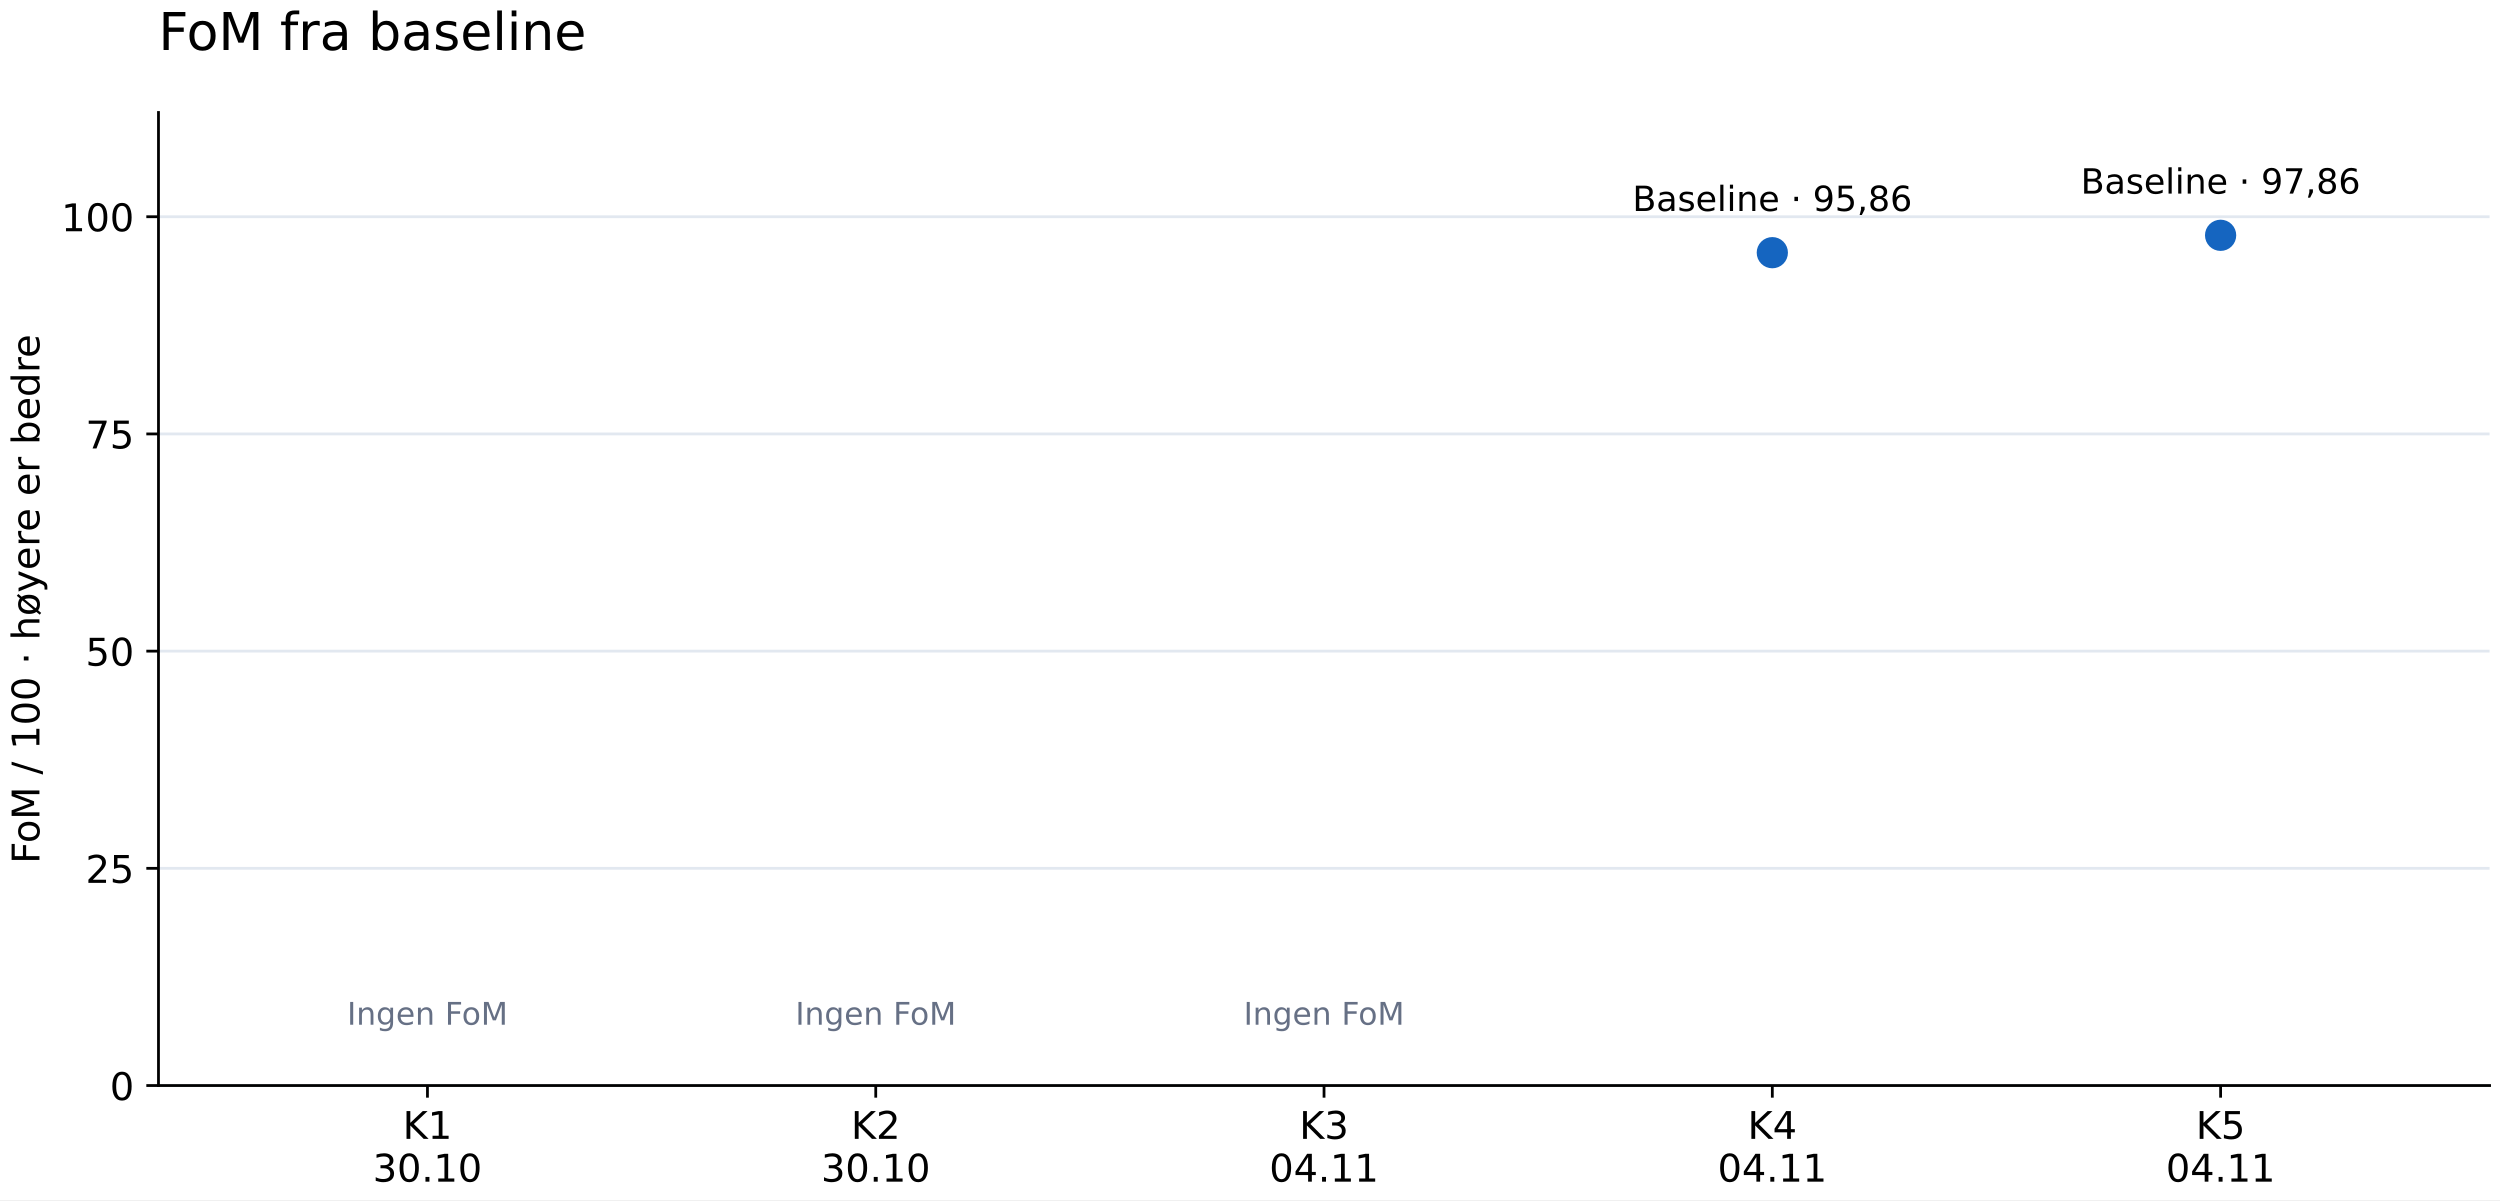
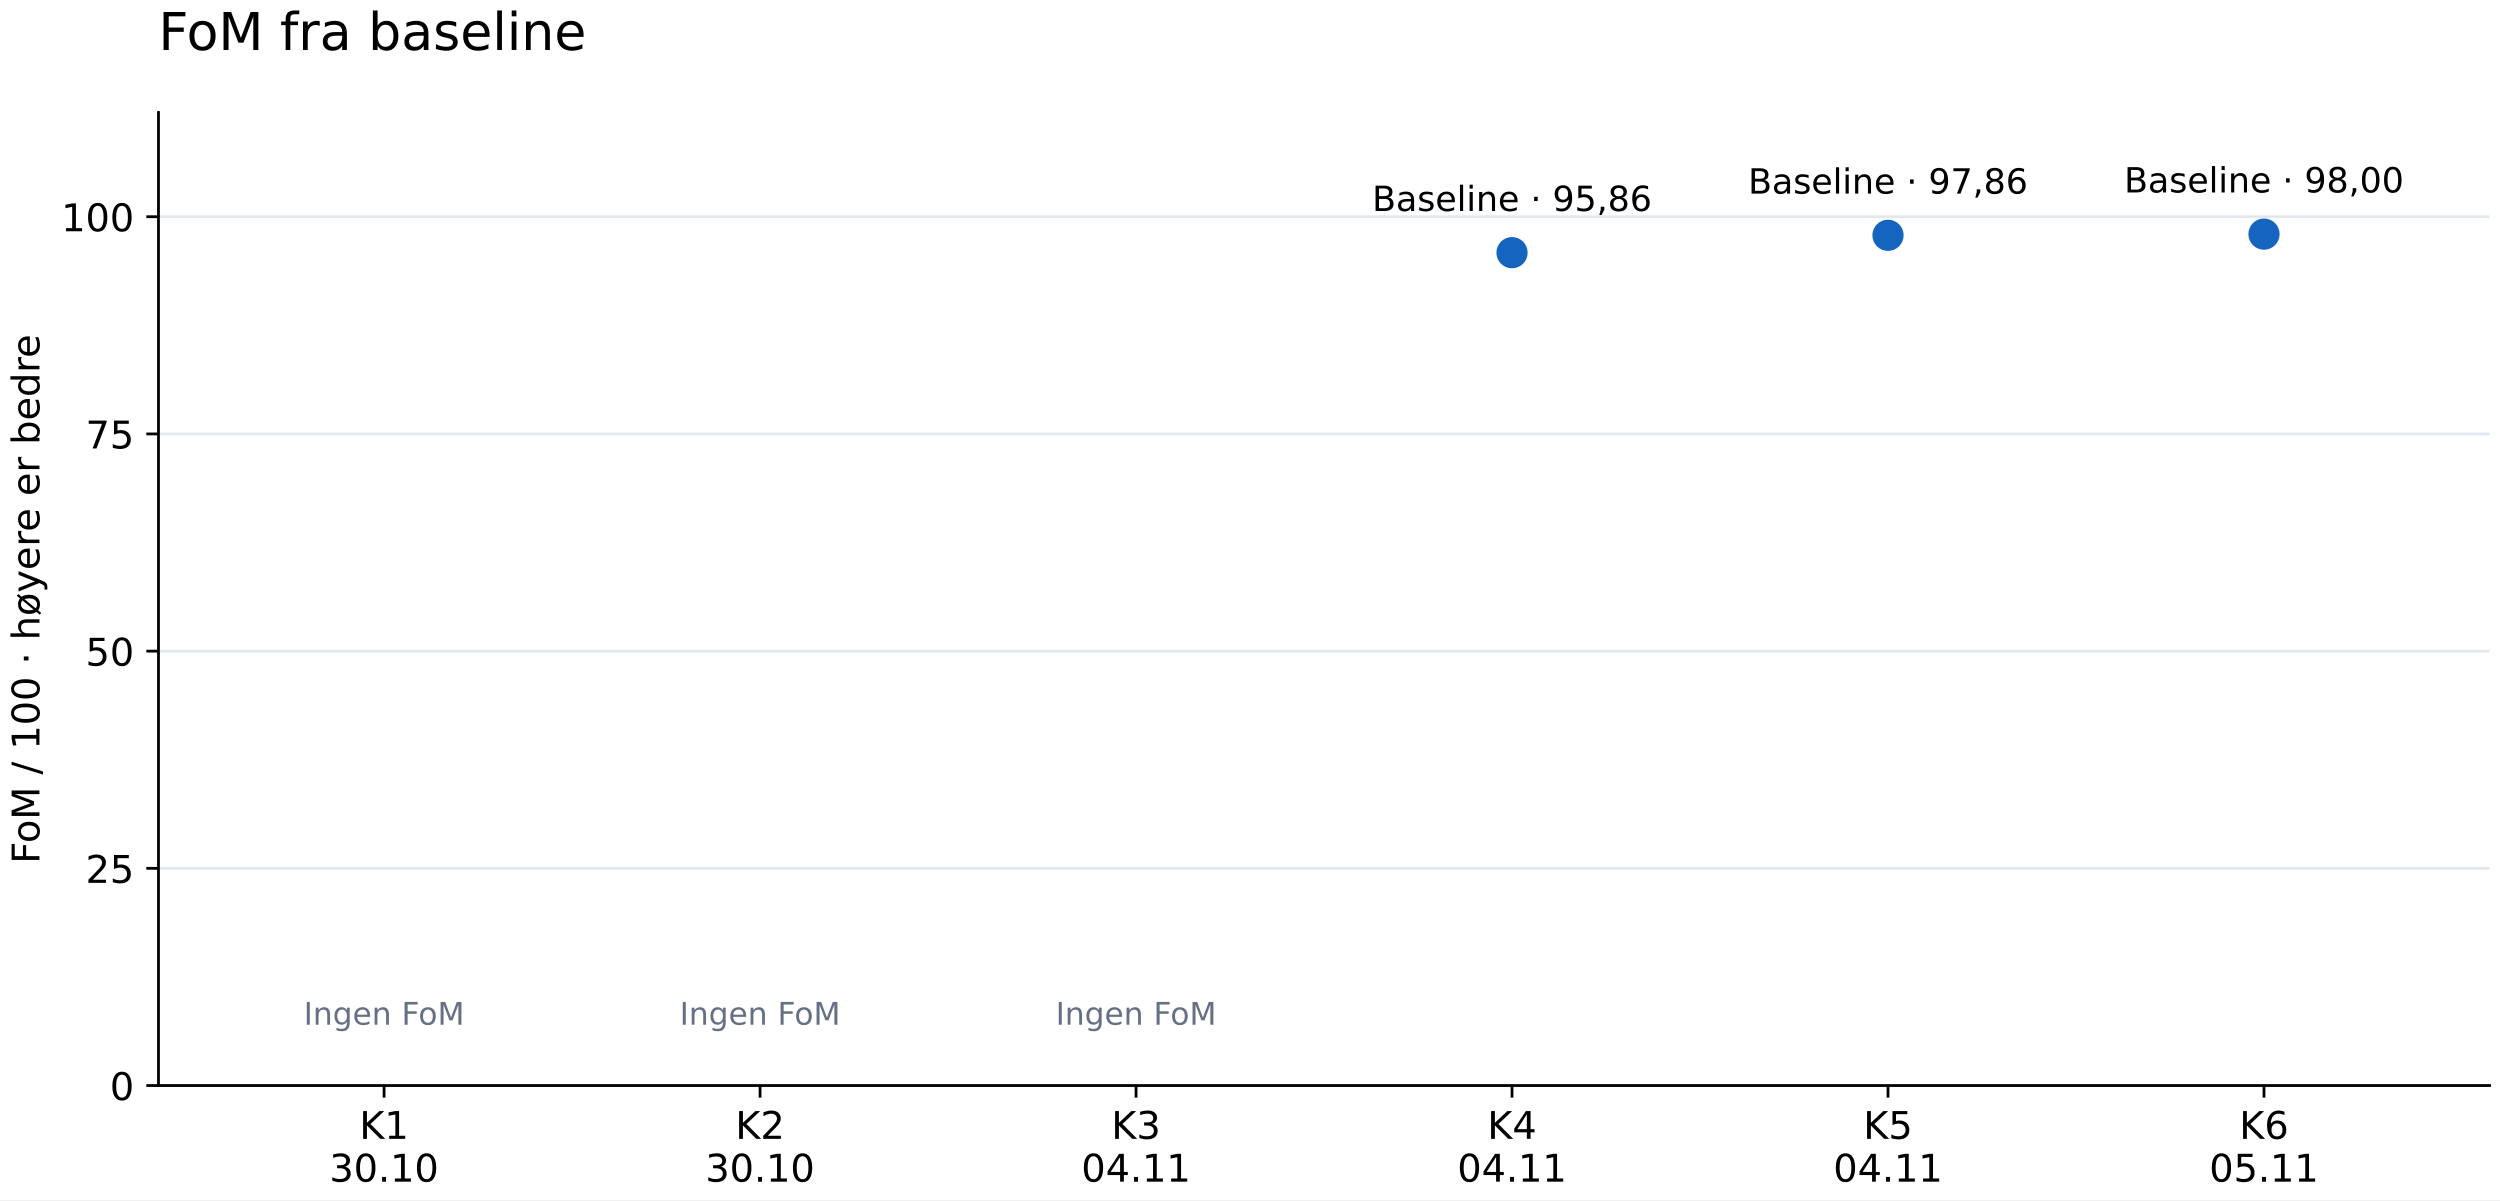
<svg xmlns="http://www.w3.org/2000/svg" xmlns:xlink="http://www.w3.org/1999/xlink" width="720pt" height="345.6pt" viewBox="0 0 720 345.6" version="1.1">
  <defs>
    <style type="text/css">*{stroke-linejoin: round; stroke-linecap: butt}</style>
  </defs>
  <g id="figure_1">
    <g id="patch_1">
      <path d="M 0 345.6  L 720 345.6  L 720 0  L 0 0  z " style="fill: #ffffff" />
    </g>
    <g id="axes_1">
      <g id="patch_2">
        <path d="M 45.642 312.636  L 717 312.636  L 717 32.398  L 45.642 32.398  z " style="fill: #ffffff" />
      </g>
      <g id="matplotlib.axis_1">
        <g id="xtick_1">
          <g id="line2d_1">
            <defs>
              <path id="m3a9fe52da0" d="M 0 0  L 0 3.5  " style="stroke: #000000; stroke-width: 0.8" />
            </defs>
            <g>
-               <use xlink:href="#m3a9fe52da0" x="123.107" y="312.636" style="stroke: #000000; stroke-width: 0.8" />
+               <use xlink:href="#m3a9fe52da0" x="110.612" y="312.636" style="stroke: #000000; stroke-width: 0.8" />
            </g>
          </g>
          <g id="text_1">
-             <text style="font-size: 11px; font-family: 'DejaVu Sans'" transform="translate(116.0006 327.9945)">K1</text>
-             <text style="font-size: 11px; font-family: 'DejaVu Sans'" transform="translate(107.3613 340.3121)">30.10</text>
+             <text style="font-size: 11px; font-family: 'DejaVu Sans'" transform="translate(103.5063 327.9945)">K1</text>
+             <text style="font-size: 11px; font-family: 'DejaVu Sans'" transform="translate(94.86702 340.3121)">30.10</text>
          </g>
        </g>
        <g id="xtick_2">
          <g id="line2d_2">
            <g>
-               <use xlink:href="#m3a9fe52da0" x="252.214" y="312.636" style="stroke: #000000; stroke-width: 0.8" />
+               <use xlink:href="#m3a9fe52da0" x="218.896" y="312.636" style="stroke: #000000; stroke-width: 0.8" />
            </g>
          </g>
          <g id="text_2">
-             <text style="font-size: 11px; font-family: 'DejaVu Sans'" transform="translate(245.1077 327.9945)">K2</text>
-             <text style="font-size: 11px; font-family: 'DejaVu Sans'" transform="translate(236.4684 340.3121)">30.10</text>
+             <text style="font-size: 11px; font-family: 'DejaVu Sans'" transform="translate(211.7898 327.9945)">K2</text>
+             <text style="font-size: 11px; font-family: 'DejaVu Sans'" transform="translate(203.1505 340.3121)">30.10</text>
          </g>
        </g>
        <g id="xtick_3">
          <g id="line2d_3">
            <g>
-               <use xlink:href="#m3a9fe52da0" x="381.321" y="312.636" style="stroke: #000000; stroke-width: 0.8" />
+               <use xlink:href="#m3a9fe52da0" x="327.179" y="312.636" style="stroke: #000000; stroke-width: 0.8" />
            </g>
          </g>
          <g id="text_3">
-             <text style="font-size: 11px; font-family: 'DejaVu Sans'" transform="translate(374.2149 327.9945)">K3</text>
-             <text style="font-size: 11px; font-family: 'DejaVu Sans'" transform="translate(365.5756 340.3121)">04.11</text>
+             <text style="font-size: 11px; font-family: 'DejaVu Sans'" transform="translate(320.0732 327.9945)">K3</text>
+             <text style="font-size: 11px; font-family: 'DejaVu Sans'" transform="translate(311.4339 340.3121)">04.11</text>
          </g>
        </g>
        <g id="xtick_4">
          <g id="line2d_4">
            <g>
-               <use xlink:href="#m3a9fe52da0" x="510.428" y="312.636" style="stroke: #000000; stroke-width: 0.8" />
+               <use xlink:href="#m3a9fe52da0" x="435.463" y="312.636" style="stroke: #000000; stroke-width: 0.8" />
            </g>
          </g>
          <g id="text_4">
-             <text style="font-size: 11px; font-family: 'DejaVu Sans'" transform="translate(503.3221 327.9945)">K4</text>
-             <text style="font-size: 11px; font-family: 'DejaVu Sans'" transform="translate(494.6828 340.3121)">04.11</text>
+             <text style="font-size: 11px; font-family: 'DejaVu Sans'" transform="translate(428.3566 327.9945)">K4</text>
+             <text style="font-size: 11px; font-family: 'DejaVu Sans'" transform="translate(419.7173 340.3121)">04.11</text>
          </g>
        </g>
        <g id="xtick_5">
          <g id="line2d_5">
            <g>
-               <use xlink:href="#m3a9fe52da0" x="639.535" y="312.636" style="stroke: #000000; stroke-width: 0.8" />
+               <use xlink:href="#m3a9fe52da0" x="543.746" y="312.636" style="stroke: #000000; stroke-width: 0.8" />
            </g>
          </g>
          <g id="text_5">
-             <text style="font-size: 11px; font-family: 'DejaVu Sans'" transform="translate(632.4293 327.9945)">K5</text>
-             <text style="font-size: 11px; font-family: 'DejaVu Sans'" transform="translate(623.79 340.3121)">04.11</text>
+             <text style="font-size: 11px; font-family: 'DejaVu Sans'" transform="translate(536.6401 327.9945)">K5</text>
+             <text style="font-size: 11px; font-family: 'DejaVu Sans'" transform="translate(528.0008 340.3121)">04.11</text>
+           </g>
+         </g>
+         <g id="xtick_6">
+           <g id="line2d_6">
+             <g>
+               <use xlink:href="#m3a9fe52da0" x="652.03" y="312.636" style="stroke: #000000; stroke-width: 0.8" />
+             </g>
+           </g>
+           <g id="text_6">
+             <text style="font-size: 11px; font-family: 'DejaVu Sans'" transform="translate(644.9235 327.9945)">K6</text>
+             <text style="font-size: 11px; font-family: 'DejaVu Sans'" transform="translate(636.2842 340.3121)">05.11</text>
          </g>
        </g>
      </g>
      <g id="matplotlib.axis_2">
        <g id="ytick_1">
-           <g id="line2d_6">
+           <g id="line2d_7">
            <path d="M 45.642 312.636  L 717 312.636  " clip-path="url(#p44be008459)" style="fill: none; stroke: #e2e8f0; stroke-width: 0.8; stroke-linecap: square" />
          </g>
-           <g id="line2d_7">
+           <g id="line2d_8">
            <defs>
              <path id="m56f8623be5" d="M 0 0  L -3.5 0  " style="stroke: #000000; stroke-width: 0.8" />
            </defs>
            <g>
              <use xlink:href="#m56f8623be5" x="45.642" y="312.636" style="stroke: #000000; stroke-width: 0.8" />
            </g>
          </g>
-           <g id="text_6">
+           <g id="text_7">
            <text style="font-size: 11px; font-family: 'DejaVu Sans'; text-anchor: end" x="38.642" y="316.815" transform="rotate(-0 38.64243 316.8154)">0</text>
          </g>
        </g>
        <g id="ytick_2">
-           <g id="line2d_8">
+           <g id="line2d_9">
            <path d="M 45.642 250.083  L 717 250.083  " clip-path="url(#p44be008459)" style="fill: none; stroke: #e2e8f0; stroke-width: 0.8; stroke-linecap: square" />
          </g>
-           <g id="line2d_9">
+           <g id="line2d_10">
            <g>
              <use xlink:href="#m56f8623be5" x="45.642" y="250.083" style="stroke: #000000; stroke-width: 0.8" />
            </g>
          </g>
-           <g id="text_7">
+           <g id="text_8">
            <text style="font-size: 11px; font-family: 'DejaVu Sans'; text-anchor: end" x="38.642" y="254.262" transform="rotate(-0 38.64243 254.2622)">25</text>
          </g>
        </g>
        <g id="ytick_3">
-           <g id="line2d_10">
+           <g id="line2d_11">
            <path d="M 45.642 187.53  L 717 187.53  " clip-path="url(#p44be008459)" style="fill: none; stroke: #e2e8f0; stroke-width: 0.8; stroke-linecap: square" />
          </g>
-           <g id="line2d_11">
+           <g id="line2d_12">
            <g>
              <use xlink:href="#m56f8623be5" x="45.642" y="187.53" style="stroke: #000000; stroke-width: 0.8" />
            </g>
          </g>
-           <g id="text_8">
+           <g id="text_9">
            <text style="font-size: 11px; font-family: 'DejaVu Sans'; text-anchor: end" x="38.642" y="191.709" transform="rotate(-0 38.64243 191.709)">50</text>
          </g>
        </g>
        <g id="ytick_4">
-           <g id="line2d_12">
+           <g id="line2d_13">
            <path d="M 45.642 124.977  L 717 124.977  " clip-path="url(#p44be008459)" style="fill: none; stroke: #e2e8f0; stroke-width: 0.8; stroke-linecap: square" />
          </g>
-           <g id="line2d_13">
+           <g id="line2d_14">
            <g>
              <use xlink:href="#m56f8623be5" x="45.642" y="124.977" style="stroke: #000000; stroke-width: 0.8" />
            </g>
          </g>
-           <g id="text_9">
+           <g id="text_10">
            <text style="font-size: 11px; font-family: 'DejaVu Sans'; text-anchor: end" x="38.642" y="129.156" transform="rotate(-0 38.64243 129.1558)">75</text>
          </g>
        </g>
        <g id="ytick_5">
-           <g id="line2d_14">
+           <g id="line2d_15">
            <path d="M 45.642 62.423  L 717 62.423  " clip-path="url(#p44be008459)" style="fill: none; stroke: #e2e8f0; stroke-width: 0.8; stroke-linecap: square" />
          </g>
-           <g id="line2d_15">
+           <g id="line2d_16">
            <g>
              <use xlink:href="#m56f8623be5" x="45.642" y="62.423" style="stroke: #000000; stroke-width: 0.8" />
            </g>
          </g>
-           <g id="text_10">
+           <g id="text_11">
            <text style="font-size: 11px; font-family: 'DejaVu Sans'; text-anchor: end" x="38.642" y="66.603" transform="rotate(-0 38.64243 66.60257)">100</text>
          </g>
        </g>
-         <g id="text_11">
+         <g id="text_12">
          <text style="font-size: 11px; font-family: 'DejaVu Sans'; text-anchor: middle" x="11.359" y="172.517" transform="rotate(-90 11.35852 172.5171)">FoM / 100 · høyere er bedre</text>
        </g>
      </g>
-       <g id="line2d_16">
+       <g id="line2d_17">
        <defs>
          <path id="mcbb12d0c3e" d="M 0 4  C 1.061 4 2.078 3.579 2.828 2.828  C 3.579 2.078 4 1.061 4 0  C 4 -1.061 3.579 -2.078 2.828 -2.828  C 2.078 -3.579 1.061 -4 0 -4  C -1.061 -4 -2.078 -3.579 -2.828 -2.828  C -3.579 -2.078 -4 -1.061 -4 0  C -4 1.061 -3.579 2.078 -2.828 2.828  C -2.078 3.579 -1.061 4 0 4  z " style="stroke: #1565c0" />
        </defs>
        <g clip-path="url(#p44be008459)">
-           <use xlink:href="#mcbb12d0c3e" x="510.428" y="72.772" style="fill: #1565c0; stroke: #1565c0" />
-         </g>
-       </g>
-       <g id="line2d_17">
+           <use xlink:href="#mcbb12d0c3e" x="435.463" y="72.772" style="fill: #1565c0; stroke: #1565c0" />
+         </g>
+       </g>
+       <g id="line2d_18">
        <g clip-path="url(#p44be008459)">
-           <use xlink:href="#mcbb12d0c3e" x="639.535" y="67.768" style="fill: #1565c0; stroke: #1565c0" />
+           <use xlink:href="#mcbb12d0c3e" x="543.746" y="67.768" style="fill: #1565c0; stroke: #1565c0" />
+         </g>
+       </g>
+       <g id="line2d_19">
+         <g clip-path="url(#p44be008459)">
+           <use xlink:href="#mcbb12d0c3e" x="652.03" y="67.428" style="fill: #1565c0; stroke: #1565c0" />
        </g>
      </g>
      <g id="patch_3">
        <path d="M 45.642 312.636  L 45.642 32.398  " style="fill: none; stroke: #000000; stroke-width: 0.8; stroke-linejoin: miter; stroke-linecap: square" />
      </g>
      <g id="patch_4">
        <path d="M 45.642 312.636  L 717 312.636  " style="fill: none; stroke: #000000; stroke-width: 0.8; stroke-linejoin: miter; stroke-linecap: square" />
      </g>
-       <g id="text_12">
-         <text style="font-size: 9px; font-family: 'DejaVu Sans'; text-anchor: middle; fill: #667085" x="123.107" y="295.121" transform="rotate(-0 123.1067 295.1213)">Ingen FoM</text>
-       </g>
      <g id="text_13">
-         <text style="font-size: 9px; font-family: 'DejaVu Sans'; text-anchor: middle; fill: #667085" x="252.214" y="295.121" transform="rotate(-0 252.2139 295.1213)">Ingen FoM</text>
+         <text style="font-size: 9px; font-family: 'DejaVu Sans'; text-anchor: middle; fill: #667085" x="110.612" y="295.121" transform="rotate(-0 110.6125 295.1213)">Ingen FoM</text>
      </g>
      <g id="text_14">
-         <text style="font-size: 9px; font-family: 'DejaVu Sans'; text-anchor: middle; fill: #667085" x="381.321" y="295.121" transform="rotate(-0 381.3211 295.1213)">Ingen FoM</text>
+         <text style="font-size: 9px; font-family: 'DejaVu Sans'; text-anchor: middle; fill: #667085" x="218.896" y="295.121" transform="rotate(-0 218.8959 295.1213)">Ingen FoM</text>
      </g>
      <g id="text_15">
-         <text style="font-size: 10px; font-family: 'DejaVu Sans'; text-anchor: middle" x="510.428" y="60.772" transform="rotate(-0 510.4283 60.77191)">Baseline · 95,86</text>
+         <text style="font-size: 9px; font-family: 'DejaVu Sans'; text-anchor: middle; fill: #667085" x="327.179" y="295.121" transform="rotate(-0 327.1794 295.1213)">Ingen FoM</text>
      </g>
      <g id="text_16">
-         <text style="font-size: 10px; font-family: 'DejaVu Sans'; text-anchor: middle" x="639.535" y="55.768" transform="rotate(-0 639.5355 55.76765)">Baseline · 97,86</text>
+         <text style="font-size: 10px; font-family: 'DejaVu Sans'; text-anchor: middle" x="435.463" y="60.772" transform="rotate(-0 435.4628 60.77191)">Baseline · 95,86</text>
      </g>
      <g id="text_17">
+         <text style="font-size: 10px; font-family: 'DejaVu Sans'; text-anchor: middle" x="543.746" y="55.768" transform="rotate(-0 543.7463 55.76765)">Baseline · 97,86</text>
+       </g>
+       <g id="text_18">
+         <text style="font-size: 10px; font-family: 'DejaVu Sans'; text-anchor: middle" x="652.03" y="55.428" transform="rotate(-0 652.0297 55.42769)">Baseline · 98,00</text>
+       </g>
+       <g id="text_19">
        <text style="font-size: 15px; font-family: 'DejaVu Sans'; text-anchor: start" x="45.642" y="14.398" transform="rotate(-0 45.64243 14.3979)">FoM fra baseline</text>
      </g>
    </g>
  </g>
  <defs>
    <clipPath id="p44be008459">
      <rect x="45.642" y="32.398" width="671.357" height="280.238" />
    </clipPath>
  </defs>
</svg>
